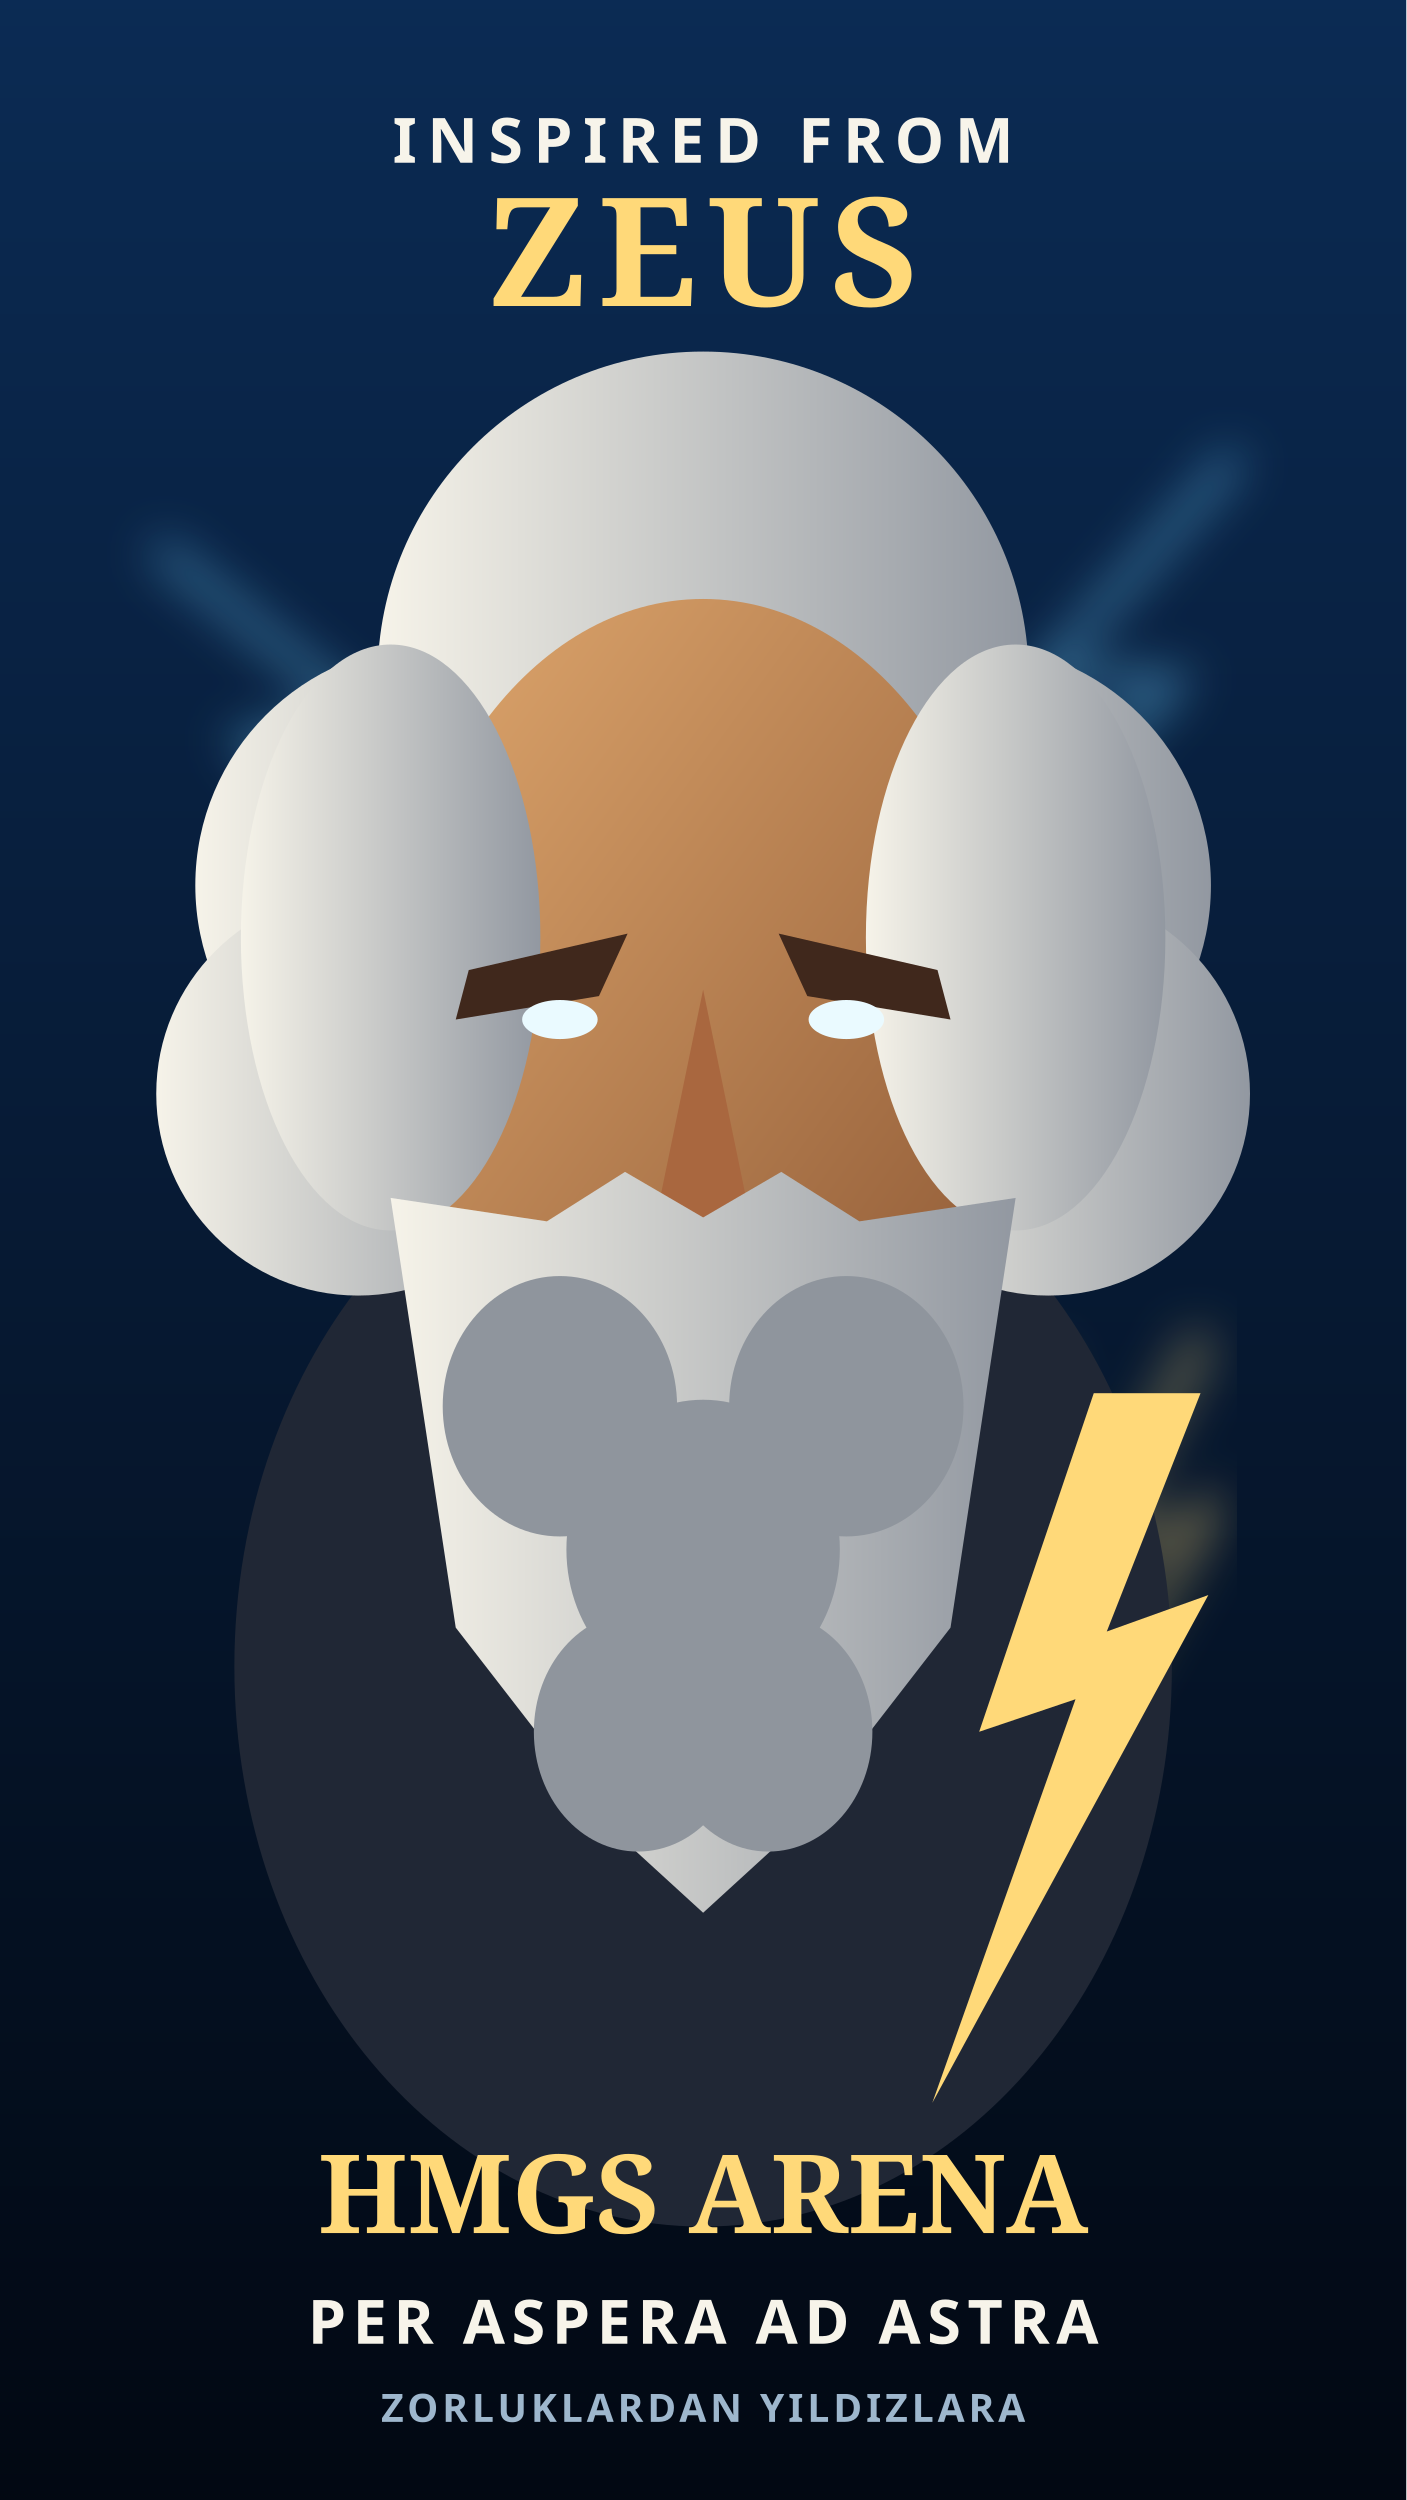
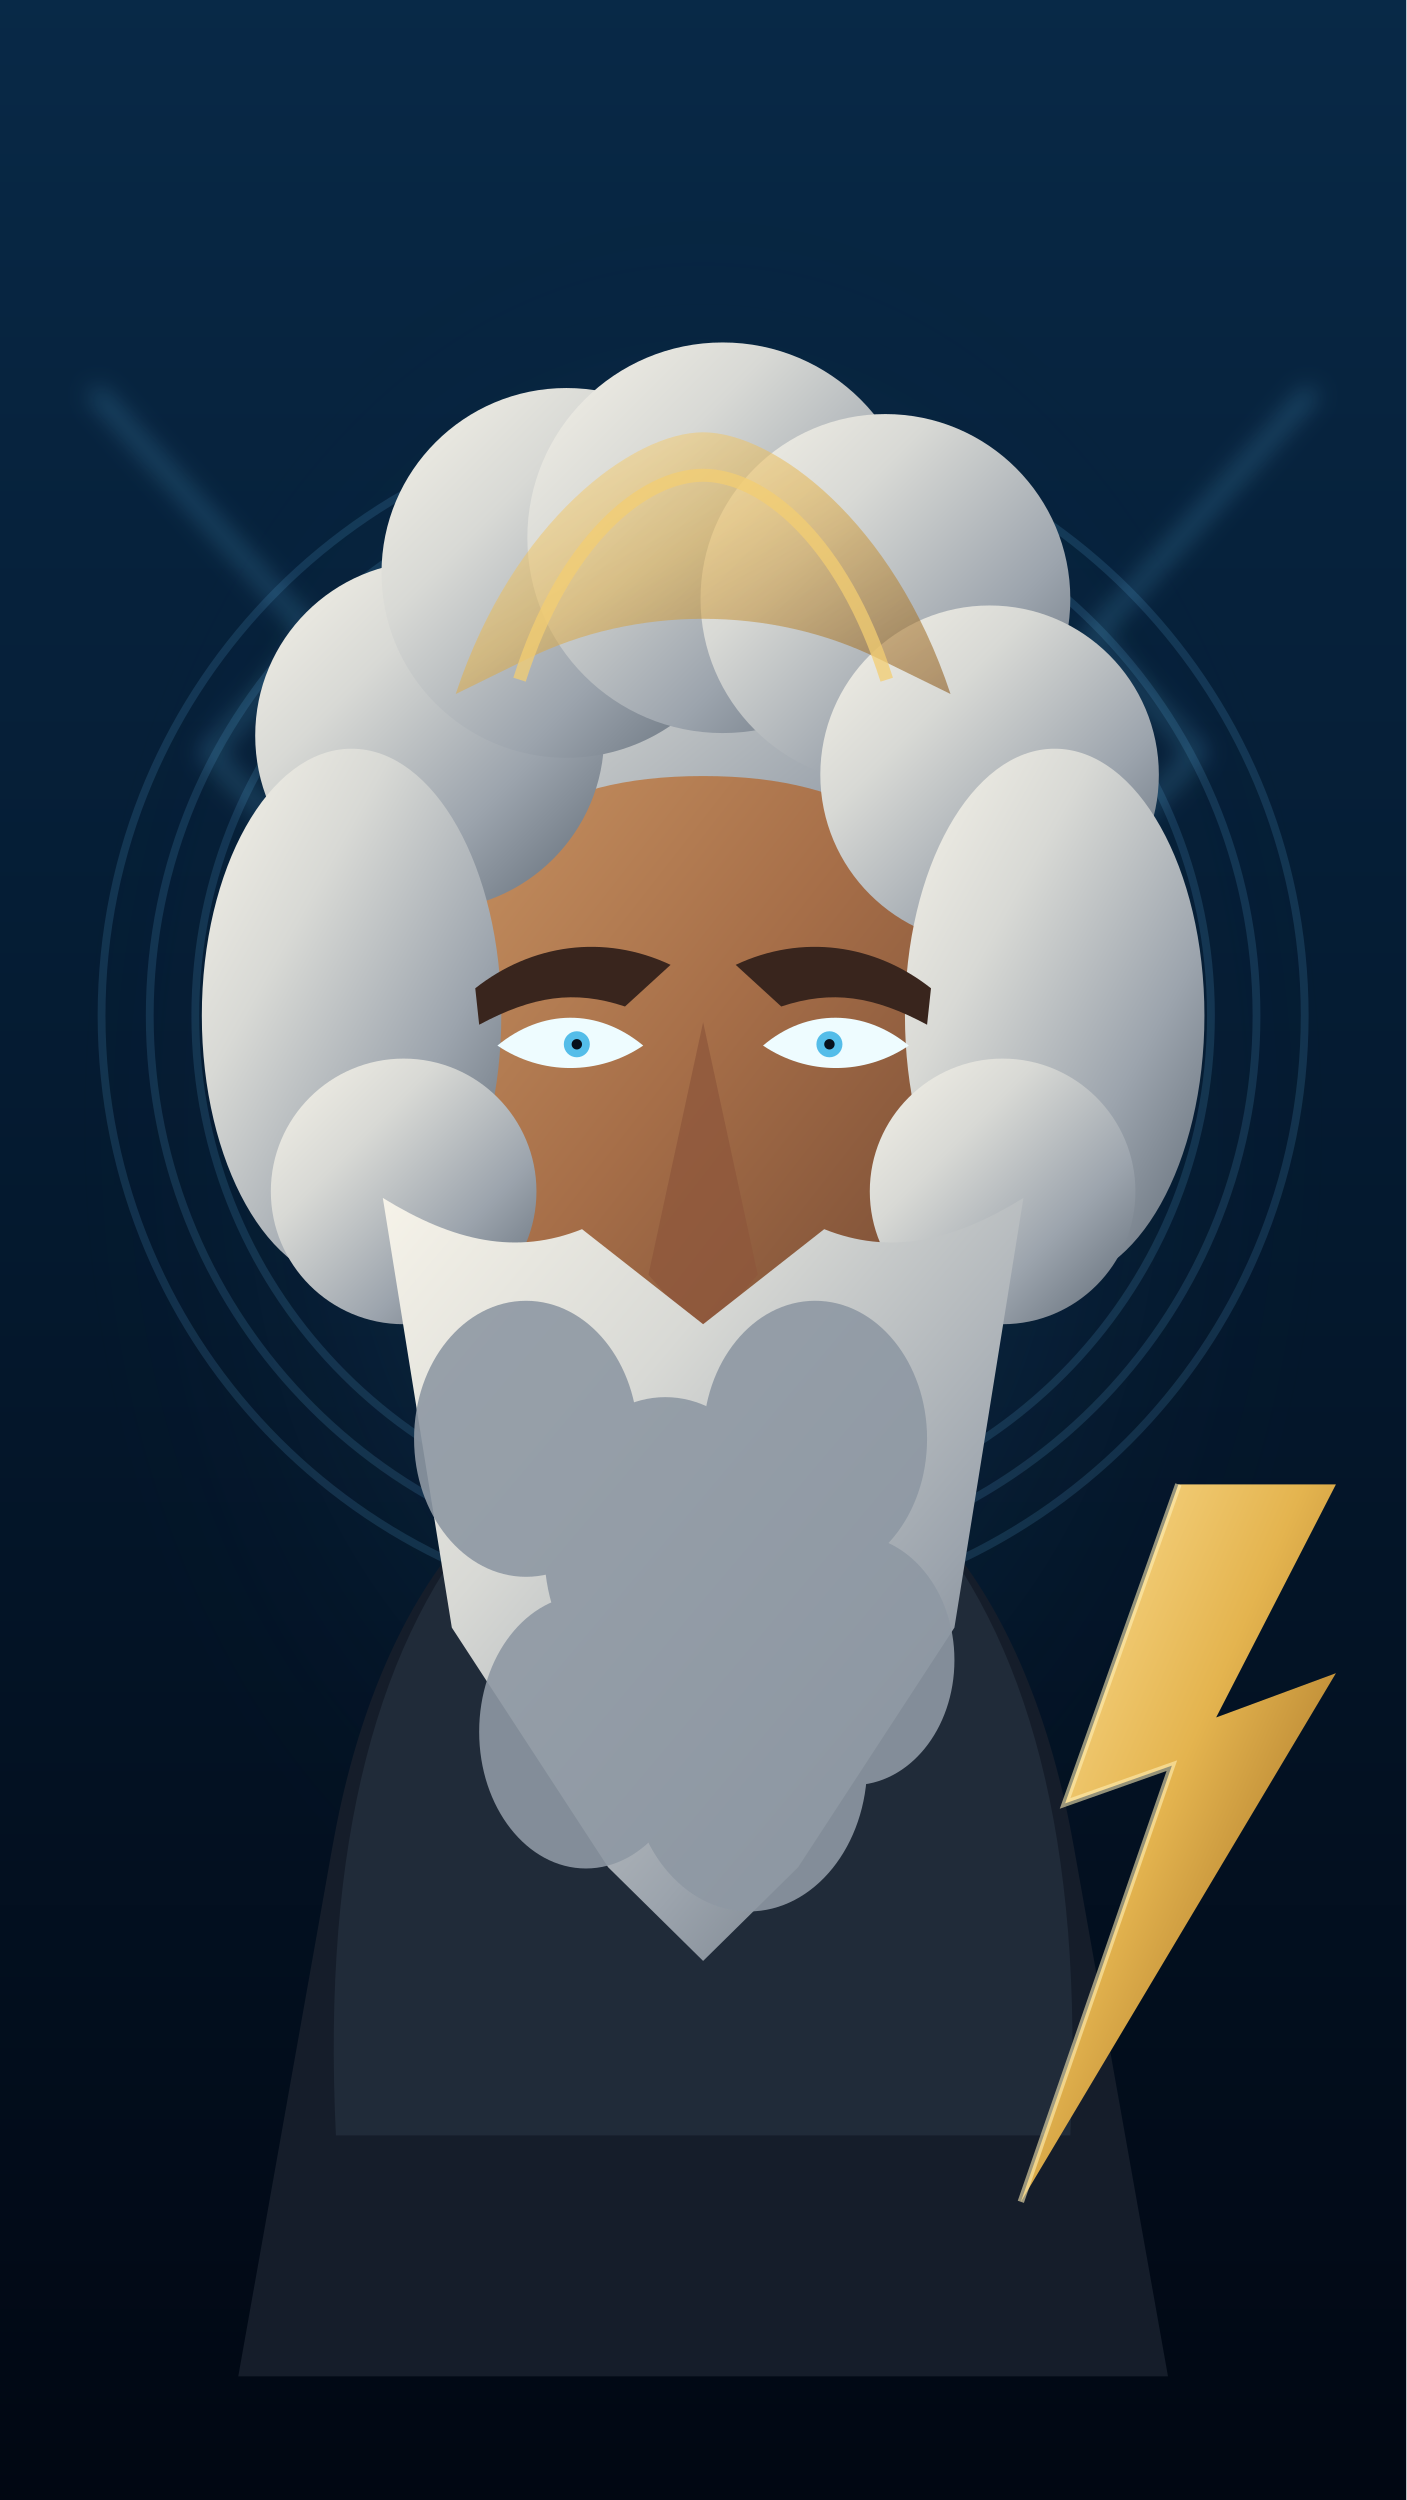
<svg xmlns="http://www.w3.org/2000/svg" viewBox="0 0 1080 1920">
  <defs>
-     <linearGradient id="bg" x2="0" y2="1">
-       <stop stop-color="#0b2b54" />
-       <stop offset="1" stop-color="#020812" />
+     <linearGradient id="bg" x1="0" y1="0" x2="0" y2="1">
+       <stop stop-color="#082947" />
+       <stop offset=".52" stop-color="#04182d" />
+       <stop offset="1" stop-color="#010712" />
    </linearGradient>
-     <linearGradient id="skin" x2="1" y2="1">
-       <stop stop-color="#e0a86e" />
-       <stop offset="1" stop-color="#8b5633" />
+     <radialGradient id="halo">
+       <stop stop-color="#6fcfff" stop-opacity=".22" />
+       <stop offset=".55" stop-color="#2b78aa" stop-opacity=".08" />
+       <stop offset="1" stop-color="#00101f" stop-opacity="0" />
+     </radialGradient>
+     <linearGradient id="marble" x1="0" y1="0" x2="1" y2="1">
+       <stop stop-color="#f6f3e9" />
+       <stop offset=".32" stop-color="#d8d9d5" />
+       <stop offset=".68" stop-color="#9ca4ad" />
+       <stop offset="1" stop-color="#5d6874" />
    </linearGradient>
-     <linearGradient id="hair">
-       <stop stop-color="#f6f3e9" />
-       <stop offset="1" stop-color="#9298a1" />
+     <linearGradient id="skin" x1="0" y1="0" x2="1" y2="1">
+       <stop stop-color="#d7a36d" />
+       <stop offset=".5" stop-color="#a66e48" />
+       <stop offset="1" stop-color="#633d2c" />
    </linearGradient>
+     <linearGradient id="gold" x1="0" y1="0" x2="1" y2="1">
+       <stop stop-color="#ffe39a" />
+       <stop offset=".45" stop-color="#e4b44f" />
+       <stop offset="1" stop-color="#865112" />
+     </linearGradient>
+     <filter id="soft">
+       <feGaussianBlur stdDeviation="22" />
+     </filter>
    <filter id="glow">
-       <feGaussianBlur stdDeviation="18" />
+       <feGaussianBlur stdDeviation="9" />
    </filter>
  </defs>
  <rect width="1080" height="1920" fill="url(#bg)" />
-   <g opacity=".45" filter="url(#glow)" stroke="#6fd0ff" stroke-width="18" fill="none">
-     <path d="M120 420l160 130-90 20 160 150M950 350L800 520l100 5-165 180" />
+   <ellipse cx="540" cy="865" rx="500" ry="720" fill="url(#halo)" />
+   <g opacity=".28" fill="none" stroke="#6fcfff" stroke-width="10" filter="url(#glow)">
+     <path d="M72 300l170 190-82 88 172 180-90 116" />
+     <path d="M1008 300L838 490l82 88-172 180 90 116" />
  </g>
-   <g opacity=".35" filter="url(#glow)" stroke="#ffd979" stroke-width="25" fill="none">
-     <path d="M805 1040l-85 250 80-35-120 330 245-420-90 30 90-170" />
+   <g opacity=".15" fill="none" stroke="#68bdf0" stroke-width="6">
+     <circle cx="540" cy="780" r="390" />
+     <circle cx="540" cy="780" r="425" />
+     <circle cx="540" cy="780" r="462" />
  </g>
-   <text x="540" y="125" text-anchor="middle" fill="#f7f4ea" font-size="48" font-family="sans-serif" font-weight="800" letter-spacing="8">INSPIRED FROM</text>
-   <text x="540" y="235" text-anchor="middle" fill="#ffd979" font-size="116" font-family="serif" font-weight="900" letter-spacing="8">ZEUS</text>
-   <g transform="translate(0 70)">
-     <ellipse cx="540" cy="1210" rx="360" ry="430" fill="#202735" />
-     <rect x="435" y="870" width="210" height="390" rx="90" fill="#a86f46" />
-     <g fill="url(#hair)">
-       <circle cx="335" cy="610" r="185" />
-       <circle cx="745" cy="610" r="185" />
-       <circle cx="540" cy="450" r="250" />
-       <circle cx="275" cy="770" r="155" />
-       <circle cx="805" cy="770" r="155" />
+   <g transform="translate(0 95)">
+     <path d="M255 1325c35-200 135-324 285-335 150 11 250 135 285 335l72 405H183z" fill="#151d2a" />
+     <path d="M380 1060c-90 100-133 260-122 485h564c11-225-32-385-122-485-55 55-103 83-160 83s-105-28-160-83z" fill="#202b39" />
+     <ellipse cx="540" cy="705" rx="262" ry="335" fill="url(#skin)" />
+     <path d="M287 655c-2-242 96-410 253-410s255 168 253 410c-72-106-132-154-253-154s-181 48-253 154z" fill="url(#marble)" />
+     <g fill="url(#marble)">
+       <circle cx="330" cy="470" r="134" />
+       <circle cx="435" cy="345" r="142" />
+       <circle cx="555" cy="318" r="150" />
+       <circle cx="680" cy="365" r="142" />
+       <circle cx="760" cy="500" r="130" />
+       <ellipse cx="270" cy="685" rx="115" ry="205" />
+       <ellipse cx="810" cy="685" rx="115" ry="205" />
+       <circle cx="310" cy="820" r="102" />
+       <circle cx="770" cy="820" r="102" />
    </g>
-     <ellipse cx="540" cy="715" rx="238" ry="325" fill="url(#skin)" />
-     <g fill="url(#hair)">
-       <ellipse cx="300" cy="650" rx="115" ry="225" />
-       <ellipse cx="780" cy="650" rx="115" ry="225" />
+     <path d="M365 664c43-34 99-42 150-18l-35 32c-39-13-71-8-112 14z" fill="#39251d" />
+     <path d="M715 664c-43-34-99-42-150-18l35 32c39-13 71-8 112 14z" fill="#39251d" />
+     <path d="M382 708c34-28 77-29 112 0-34 23-78 23-112 0z" fill="#eefcff" />
+     <path d="M586 708c34-29 78-28 112 0-34 23-78 23-112 0z" fill="#eefcff" />
+     <circle cx="443" cy="707" r="10" fill="#54bde9" />
+     <circle cx="637" cy="707" r="10" fill="#54bde9" />
+     <circle cx="443" cy="707" r="4" fill="#07101c" />
+     <circle cx="637" cy="707" r="4" fill="#07101c" />
+     <path d="M540 690l42 194-42 48-42-48z" fill="#8e573b" opacity=".76" />
+     <path d="M452 920c60 28 116 28 176 0-34 54-142 54-176 0z" fill="#533126" />
+     <path d="M294 825c55 34 103 44 153 24l93 73 93-73c50 20 98 10 153-24l-53 330-120 184-73 72-73-72-120-184z" fill="url(#marble)" />
+     <g fill="#8e98a3" opacity=".9">
+       <ellipse cx="404" cy="1010" rx="86" ry="106" />
+       <ellipse cx="511" cy="1096" rx="93" ry="118" />
+       <ellipse cx="626" cy="1010" rx="86" ry="106" />
+       <ellipse cx="450" cy="1235" rx="82" ry="105" />
+       <ellipse cx="575" cy="1260" rx="91" ry="113" />
+       <ellipse cx="655" cy="1180" rx="78" ry="96" />
    </g>
-     <path d="M360 675l122-28-22 48-110 18M720 675l-122-28 22 48 110 18" fill="#40281c" />
-     <ellipse cx="430" cy="713" rx="29" ry="15" fill="#eafaff" />
-     <ellipse cx="650" cy="713" rx="29" ry="15" fill="#eafaff" />
-     <path d="M540 690l40 194-40 42-40-42z" fill="#a9673f" />
-     <path d="M425 915h230" stroke="#6d382f" stroke-width="14" stroke-linecap="round" />
-     <path d="M300 850l120 18 60-38 60 35 60-35 60 38 120-18-50 330-120 155-70 64-70-64-120-155z" fill="url(#hair)" />
-     <g fill="#8f959d">
-       <ellipse cx="430" cy="1010" rx="90" ry="100" />
-       <ellipse cx="540" cy="1120" rx="105" ry="115" />
-       <ellipse cx="650" cy="1010" rx="90" ry="100" />
-       <ellipse cx="490" cy="1260" rx="80" ry="92" />
-       <ellipse cx="590" cy="1260" rx="80" ry="92" />
-     </g>
+     <path d="M350 438c44-133 136-201 190-201s146 68 190 201l-55-27c-83-41-187-41-270 0z" fill="url(#gold)" opacity=".55" />
+     <path d="M399 427c34-107 95-157 141-157s107 50 141 157" fill="none" stroke="#f3cd72" stroke-width="10" opacity=".75" />
  </g>
-   <path d="M840 1070l-88 260 74-25-110 310 212-390-78 28 72-183z" fill="#ffd979" />
-   <text x="540" y="1715" text-anchor="middle" fill="#ffd979" font-size="84" font-family="serif" font-weight="900">HMGS ARENA</text>
-   <text x="540" y="1800" text-anchor="middle" fill="#f7f4ea" font-size="47" font-family="sans-serif" font-weight="800" letter-spacing="5">PER ASPERA AD ASTRA</text>
-   <text x="540" y="1860" text-anchor="middle" fill="#9eb7cd" font-size="30" font-family="sans-serif" font-weight="700" letter-spacing="3">ZORLUKLARDAN YILDIZLARA</text>
+   <g transform="translate(810 1140)">
+     <path d="M95 0L8 245l82-29-116 335 242-406-92 34 92-179z" fill="url(#gold)" />
+     <path d="M95 0L8 245l82-29-116 335" fill="none" stroke="#fff0b7" stroke-width="5" opacity=".58" />
+   </g>
</svg>
